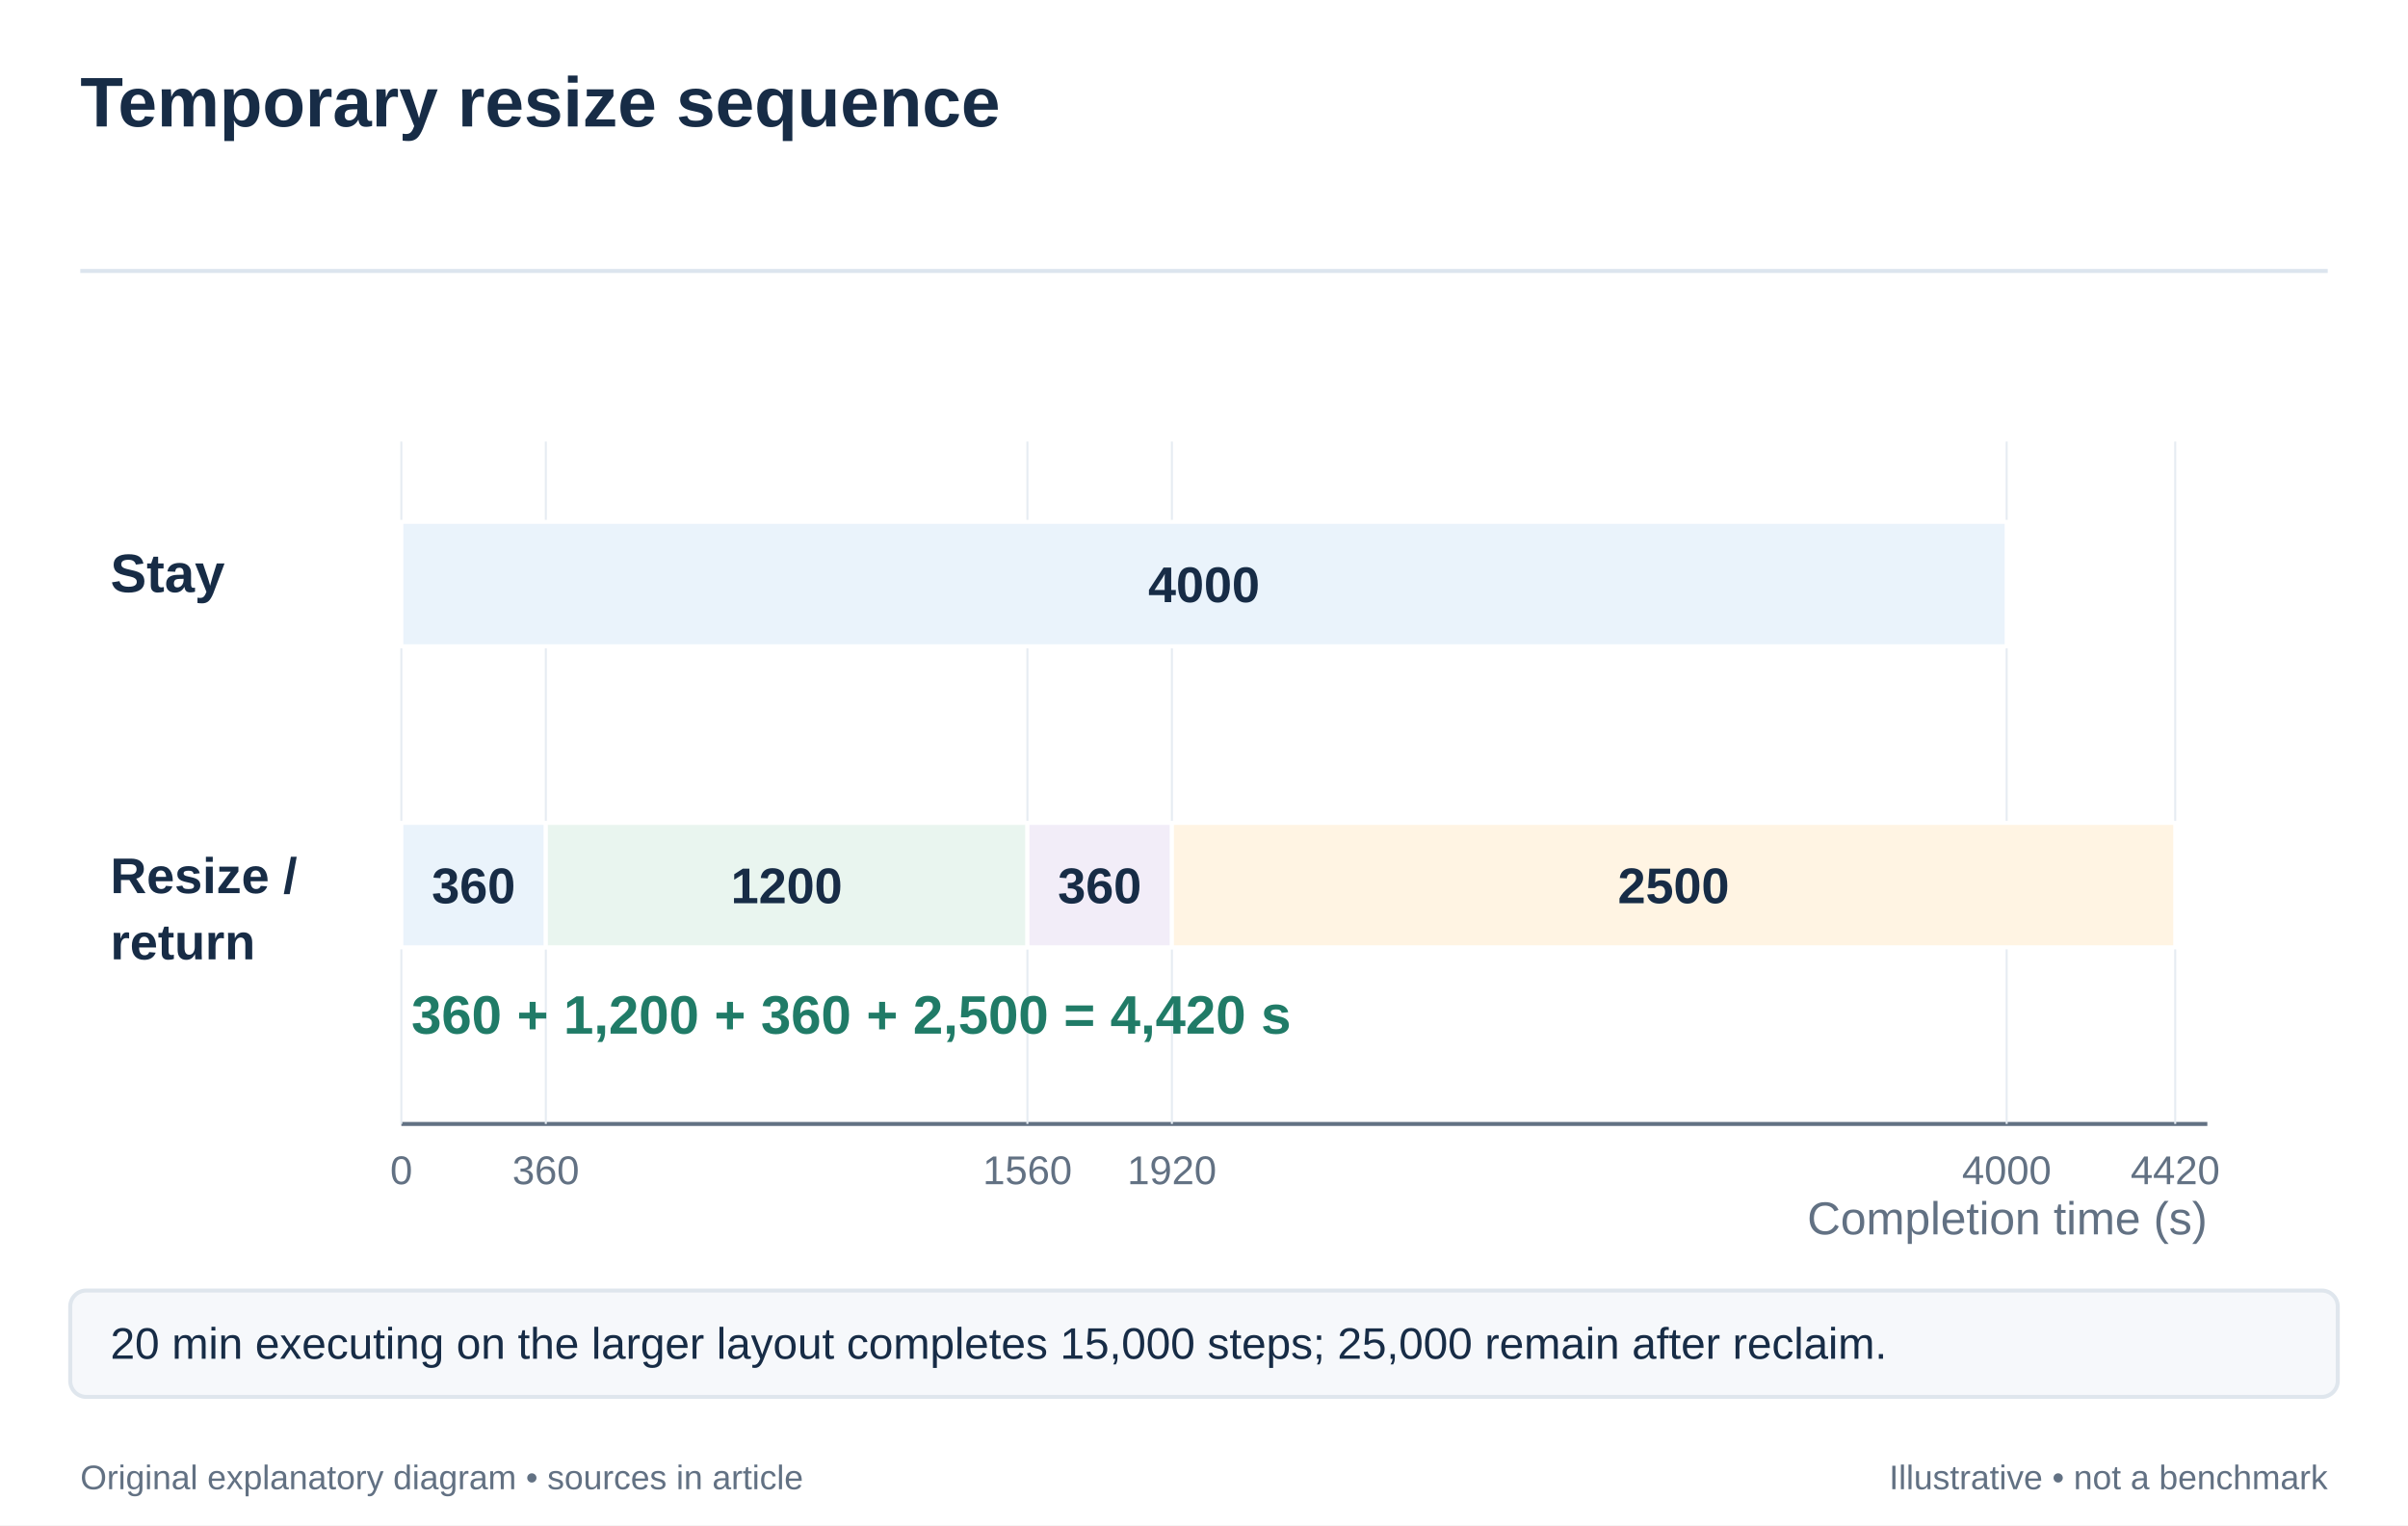
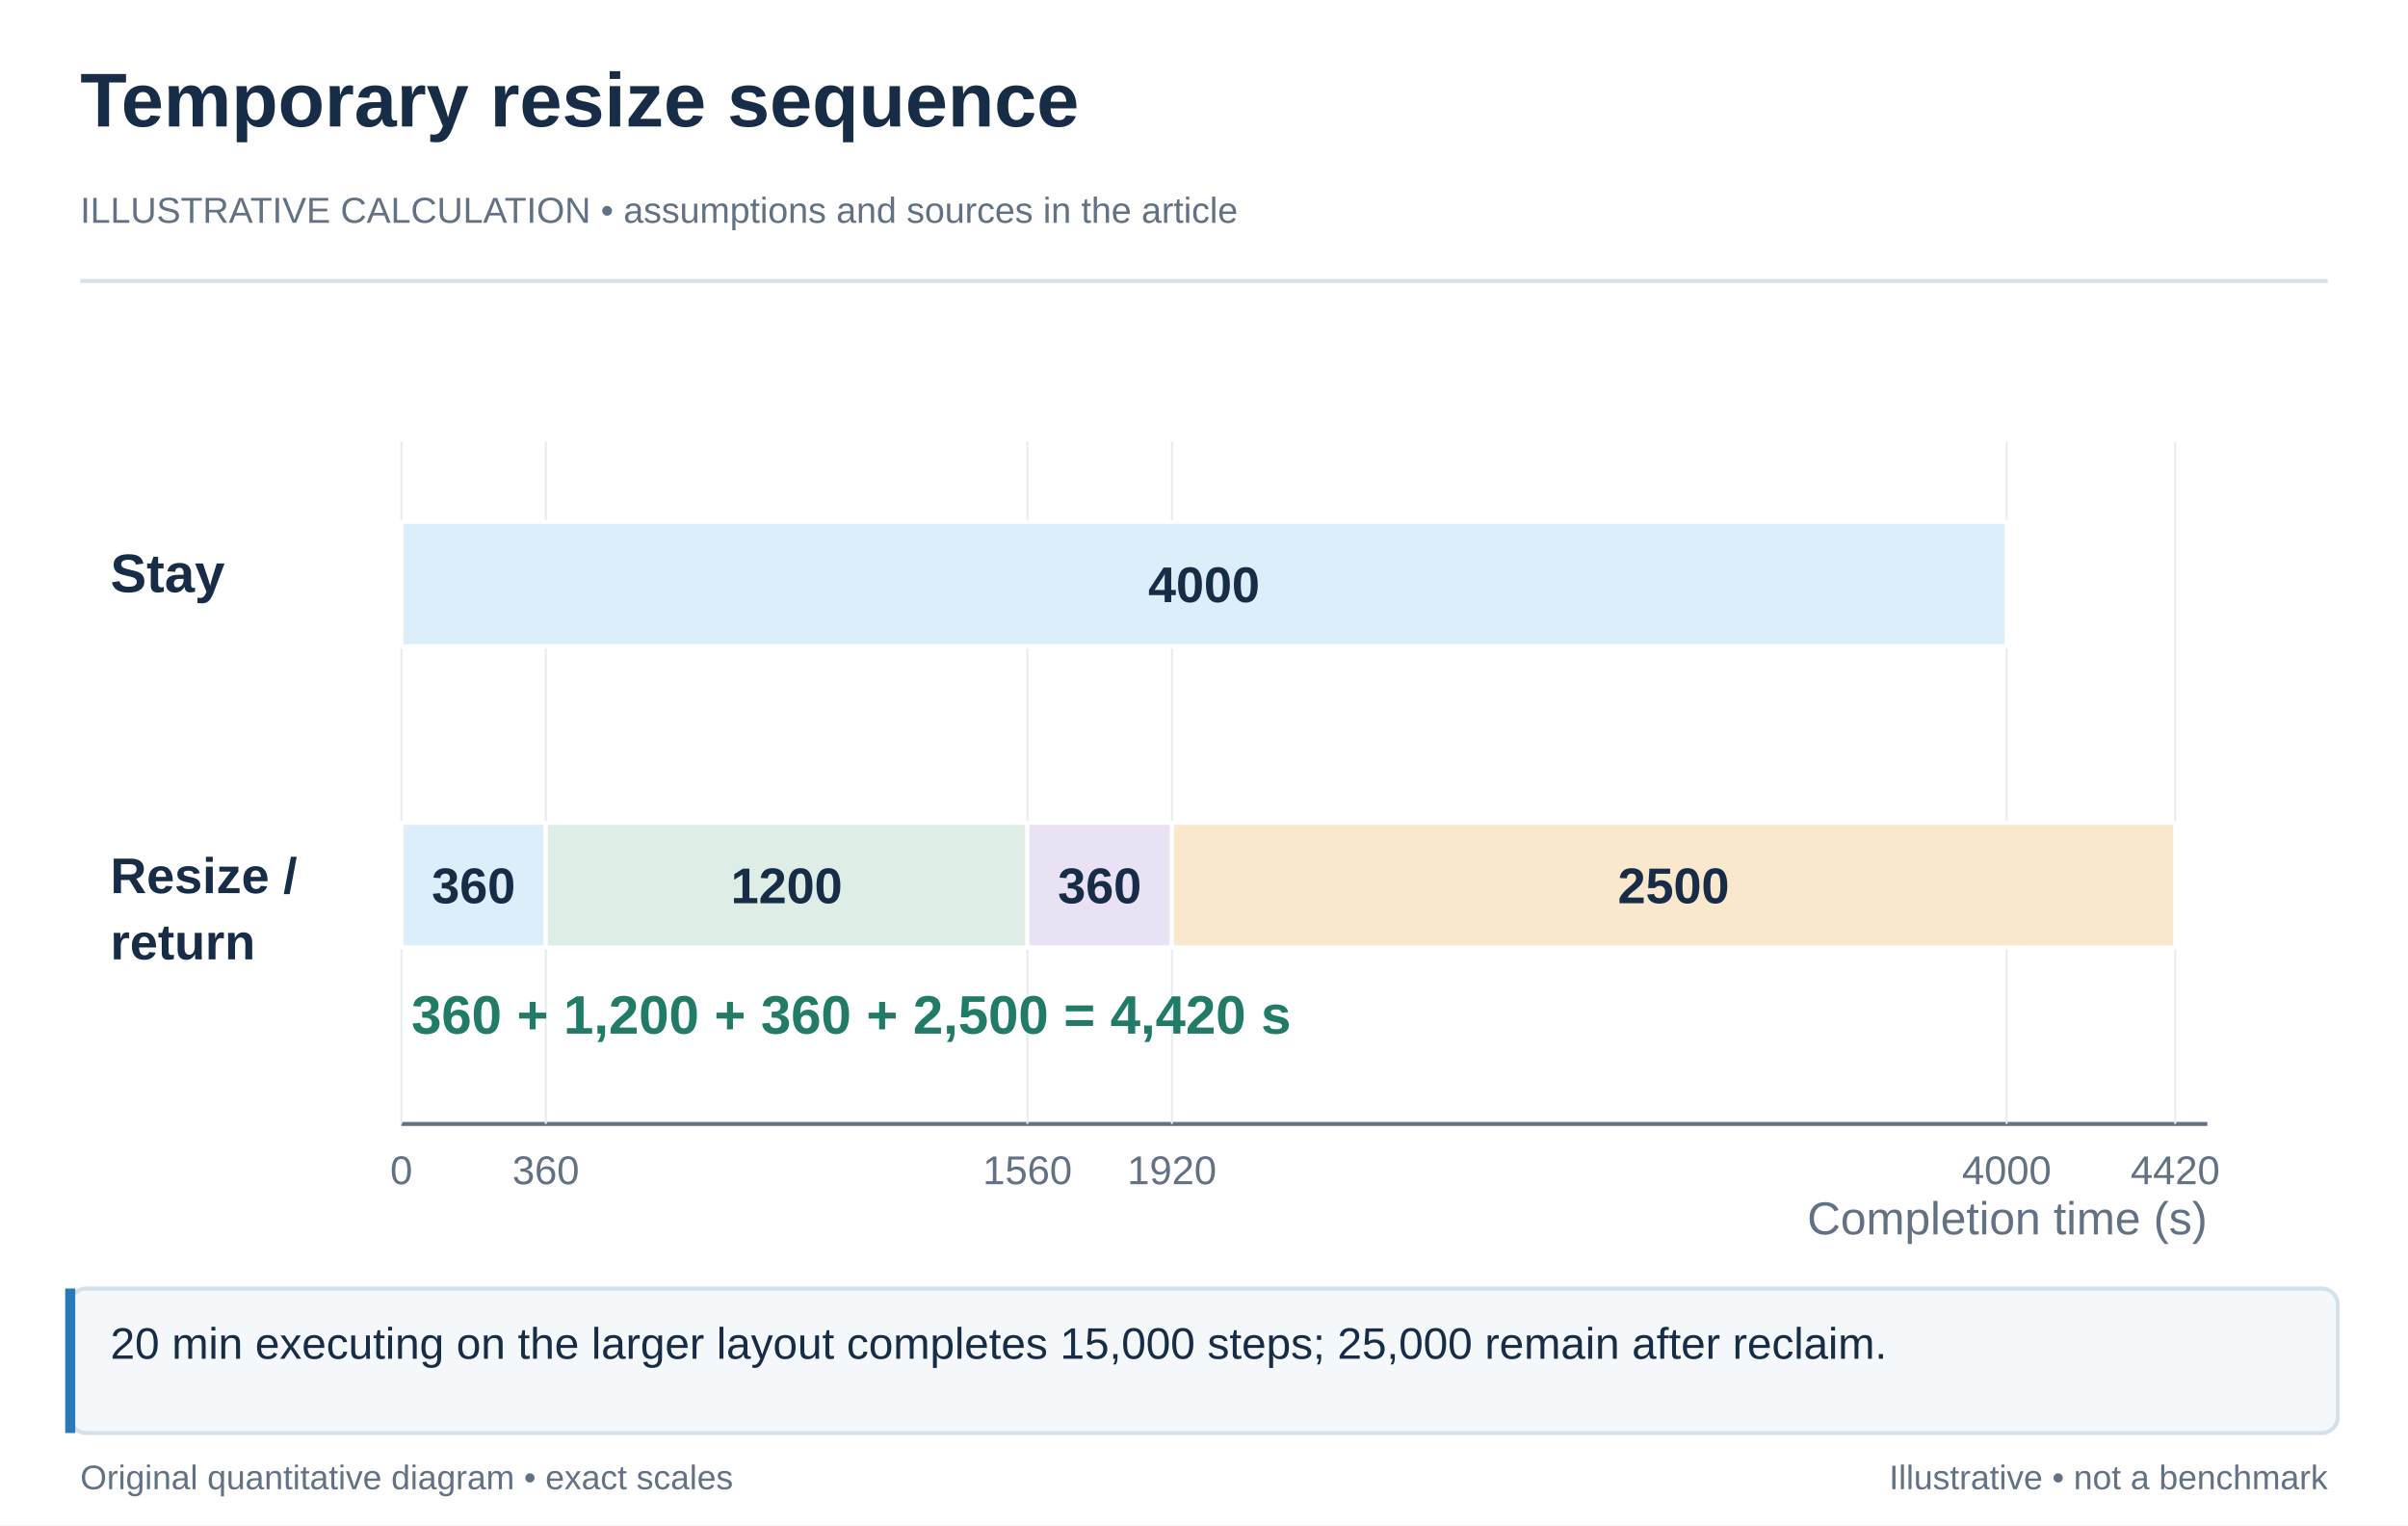
<svg xmlns="http://www.w3.org/2000/svg" width="1200" height="760" viewBox="0 0 1200 760">
  <defs>
    <marker id="a" markerWidth="9" markerHeight="9" refX="8" refY="4" orient="auto-start-reverse">
      <path d="M0,0 L0,8 L9,4 Z" fill="context-stroke" />
    </marker>
    <marker id="a2779b8" markerWidth="9" markerHeight="9" refX="8" refY="4" orient="auto-start-reverse">
      <path d="M0,0 L0,8 L9,4 Z" fill="#2779b8" />
    </marker>
    <marker id="a207b67" markerWidth="9" markerHeight="9" refX="8" refY="4" orient="auto-start-reverse">
      <path d="M0,0 L0,8 L9,4 Z" fill="#207b67" />
    </marker>
    <marker id="a7750a3" markerWidth="9" markerHeight="9" refX="8" refY="4" orient="auto-start-reverse">
      <path d="M0,0 L0,8 L9,4 Z" fill="#7750a3" />
    </marker>
    <marker id="ab16e17" markerWidth="9" markerHeight="9" refX="8" refY="4" orient="auto-start-reverse">
      <path d="M0,0 L0,8 L9,4 Z" fill="#b16e17" />
    </marker>
    <marker id="ab34444" markerWidth="9" markerHeight="9" refX="8" refY="4" orient="auto-start-reverse">
      <path d="M0,0 L0,8 L9,4 Z" fill="#b34444" />
    </marker>
    <marker id="a627183" markerWidth="9" markerHeight="9" refX="8" refY="4" orient="auto-start-reverse">
      <path d="M0,0 L0,8 L9,4 Z" fill="#627183" />
    </marker>
  </defs>
  <rect width="1200" height="760" fill="white" />
  <g font-family="Arial, sans-serif">
-     <text x="40" y="63" fill="#172c46" font-size="35" text-anchor="start" font-weight="bold">Temporary resize sequence</text>
-     <path d="M40,135 L1160,135" fill="none" stroke="#dce5ee" stroke-width="2" />
+     <text x="40" y="63" fill="#172c46" font-size="38" text-anchor="start" font-weight="bold">Temporary resize sequence</text>
+     <text x="40" y="111" fill="#627183" font-size="18" text-anchor="start" font-weight="normal">ILLUSTRATIVE CALCULATION • assumptions and sources in the article</text>
+     <path d="M40,140 L1160,140" fill="none" stroke="#d5e0e8" stroke-width="2" />
    <path d="M200,560 L1100,560" fill="none" stroke="#627183" stroke-width="2" />
    <path d="M200.0,560 L200.0,220" fill="none" stroke="#e6ecf2" stroke-width="1" />
    <text x="200.0" y="590" fill="#627183" font-size="20" text-anchor="middle" font-weight="normal">0</text>
    <path d="M272.0,560 L272.0,220" fill="none" stroke="#e6ecf2" stroke-width="1" />
    <text x="272.0" y="590" fill="#627183" font-size="20" text-anchor="middle" font-weight="normal">360</text>
    <path d="M512.0,560 L512.0,220" fill="none" stroke="#e6ecf2" stroke-width="1" />
    <text x="512.0" y="590" fill="#627183" font-size="20" text-anchor="middle" font-weight="normal">1560</text>
    <path d="M584.0,560 L584.0,220" fill="none" stroke="#e6ecf2" stroke-width="1" />
    <text x="584.0" y="590" fill="#627183" font-size="20" text-anchor="middle" font-weight="normal">1920</text>
    <path d="M1000.0,560 L1000.0,220" fill="none" stroke="#e6ecf2" stroke-width="1" />
    <text x="1000.0" y="590" fill="#627183" font-size="20" text-anchor="middle" font-weight="normal">4000</text>
    <path d="M1084.0,560 L1084.0,220" fill="none" stroke="#e6ecf2" stroke-width="1" />
    <text x="1084.0" y="590" fill="#627183" font-size="20" text-anchor="middle" font-weight="normal">4420</text>
    <text x="1100" y="615" fill="#627183" font-size="23" text-anchor="end" font-weight="normal">Completion time (s)</text>
    <text x="55" y="295" fill="#172c46" font-size="27" text-anchor="start" font-weight="bold">Stay</text>
-     <rect x="200" y="260" width="800.0" height="62" rx="0" fill="#eaf3fb" stroke="white" stroke-width="2" />
+     <rect x="200" y="260" width="800.0" height="62" rx="0" fill="#dceef9" stroke="white" stroke-width="2" />
    <text x="600.0" y="300" fill="#172c46" font-size="25" text-anchor="middle" font-weight="bold">4000</text>
    <text x="55" y="445" fill="#172c46" font-size="25" text-anchor="start" font-weight="bold">Resize /</text>
    <text x="55" y="478" fill="#172c46" font-size="25" text-anchor="start" font-weight="bold">return</text>
-     <rect x="200" y="410" width="72.0" height="62" rx="0" fill="#eaf3fb" stroke="white" stroke-width="2" />
+     <rect x="200" y="410" width="72.0" height="62" rx="0" fill="#dceef9" stroke="white" stroke-width="2" />
    <text x="236.0" y="450" fill="#172c46" font-size="25" text-anchor="middle" font-weight="bold">360</text>
-     <rect x="272.0" y="410" width="240.0" height="62" rx="0" fill="#e9f5ef" stroke="white" stroke-width="2" />
+     <rect x="272.0" y="410" width="240.0" height="62" rx="0" fill="#deeee6" stroke="white" stroke-width="2" />
    <text x="392.0" y="450" fill="#172c46" font-size="25" text-anchor="middle" font-weight="bold">1200</text>
-     <rect x="512.0" y="410" width="72.0" height="62" rx="0" fill="#f2edf8" stroke="white" stroke-width="2" />
+     <rect x="512.0" y="410" width="72.0" height="62" rx="0" fill="#e9e2f4" stroke="white" stroke-width="2" />
    <text x="548.0" y="450" fill="#172c46" font-size="25" text-anchor="middle" font-weight="bold">360</text>
-     <rect x="584.0" y="410" width="500.0" height="62" rx="0" fill="#fff4e3" stroke="white" stroke-width="2" />
+     <rect x="584.0" y="410" width="500.0" height="62" rx="0" fill="#f9e7ce" stroke="white" stroke-width="2" />
    <text x="834.0" y="450" fill="#172c46" font-size="25" text-anchor="middle" font-weight="bold">2500</text>
    <text x="205" y="515" fill="#207b67" font-size="27" text-anchor="start" font-weight="bold">360 + 1,200 + 360 + 2,500 = 4,420 s</text>
-     <rect x="35" y="643" width="1130" height="53" rx="8" fill="#f6f8fb" stroke="#dfe6ed" stroke-width="2" />
+     <rect x="35" y="642" width="1130" height="72" rx="8" fill="#f5f8fa" stroke="#d5e0e8" stroke-width="2" />
+     <path d="M35,642 L35,714" fill="none" stroke="#2779b8" stroke-width="5" />
    <text x="55" y="677" fill="#172c46" font-size="22" text-anchor="start" font-weight="normal">20 min executing on the larger layout completes 15,000 steps; 25,000 remain after reclaim.</text>
-     <text x="40" y="742" fill="#627183" font-size="17" text-anchor="start" font-weight="normal">Original explanatory diagram • sources in article</text>
+     <text x="40" y="742" fill="#627183" font-size="17" text-anchor="start" font-weight="normal">Original quantitative diagram • exact scales</text>
    <text x="1160" y="742" fill="#627183" font-size="17" text-anchor="end" font-weight="normal">Illustrative • not a benchmark</text>
  </g>
</svg>
